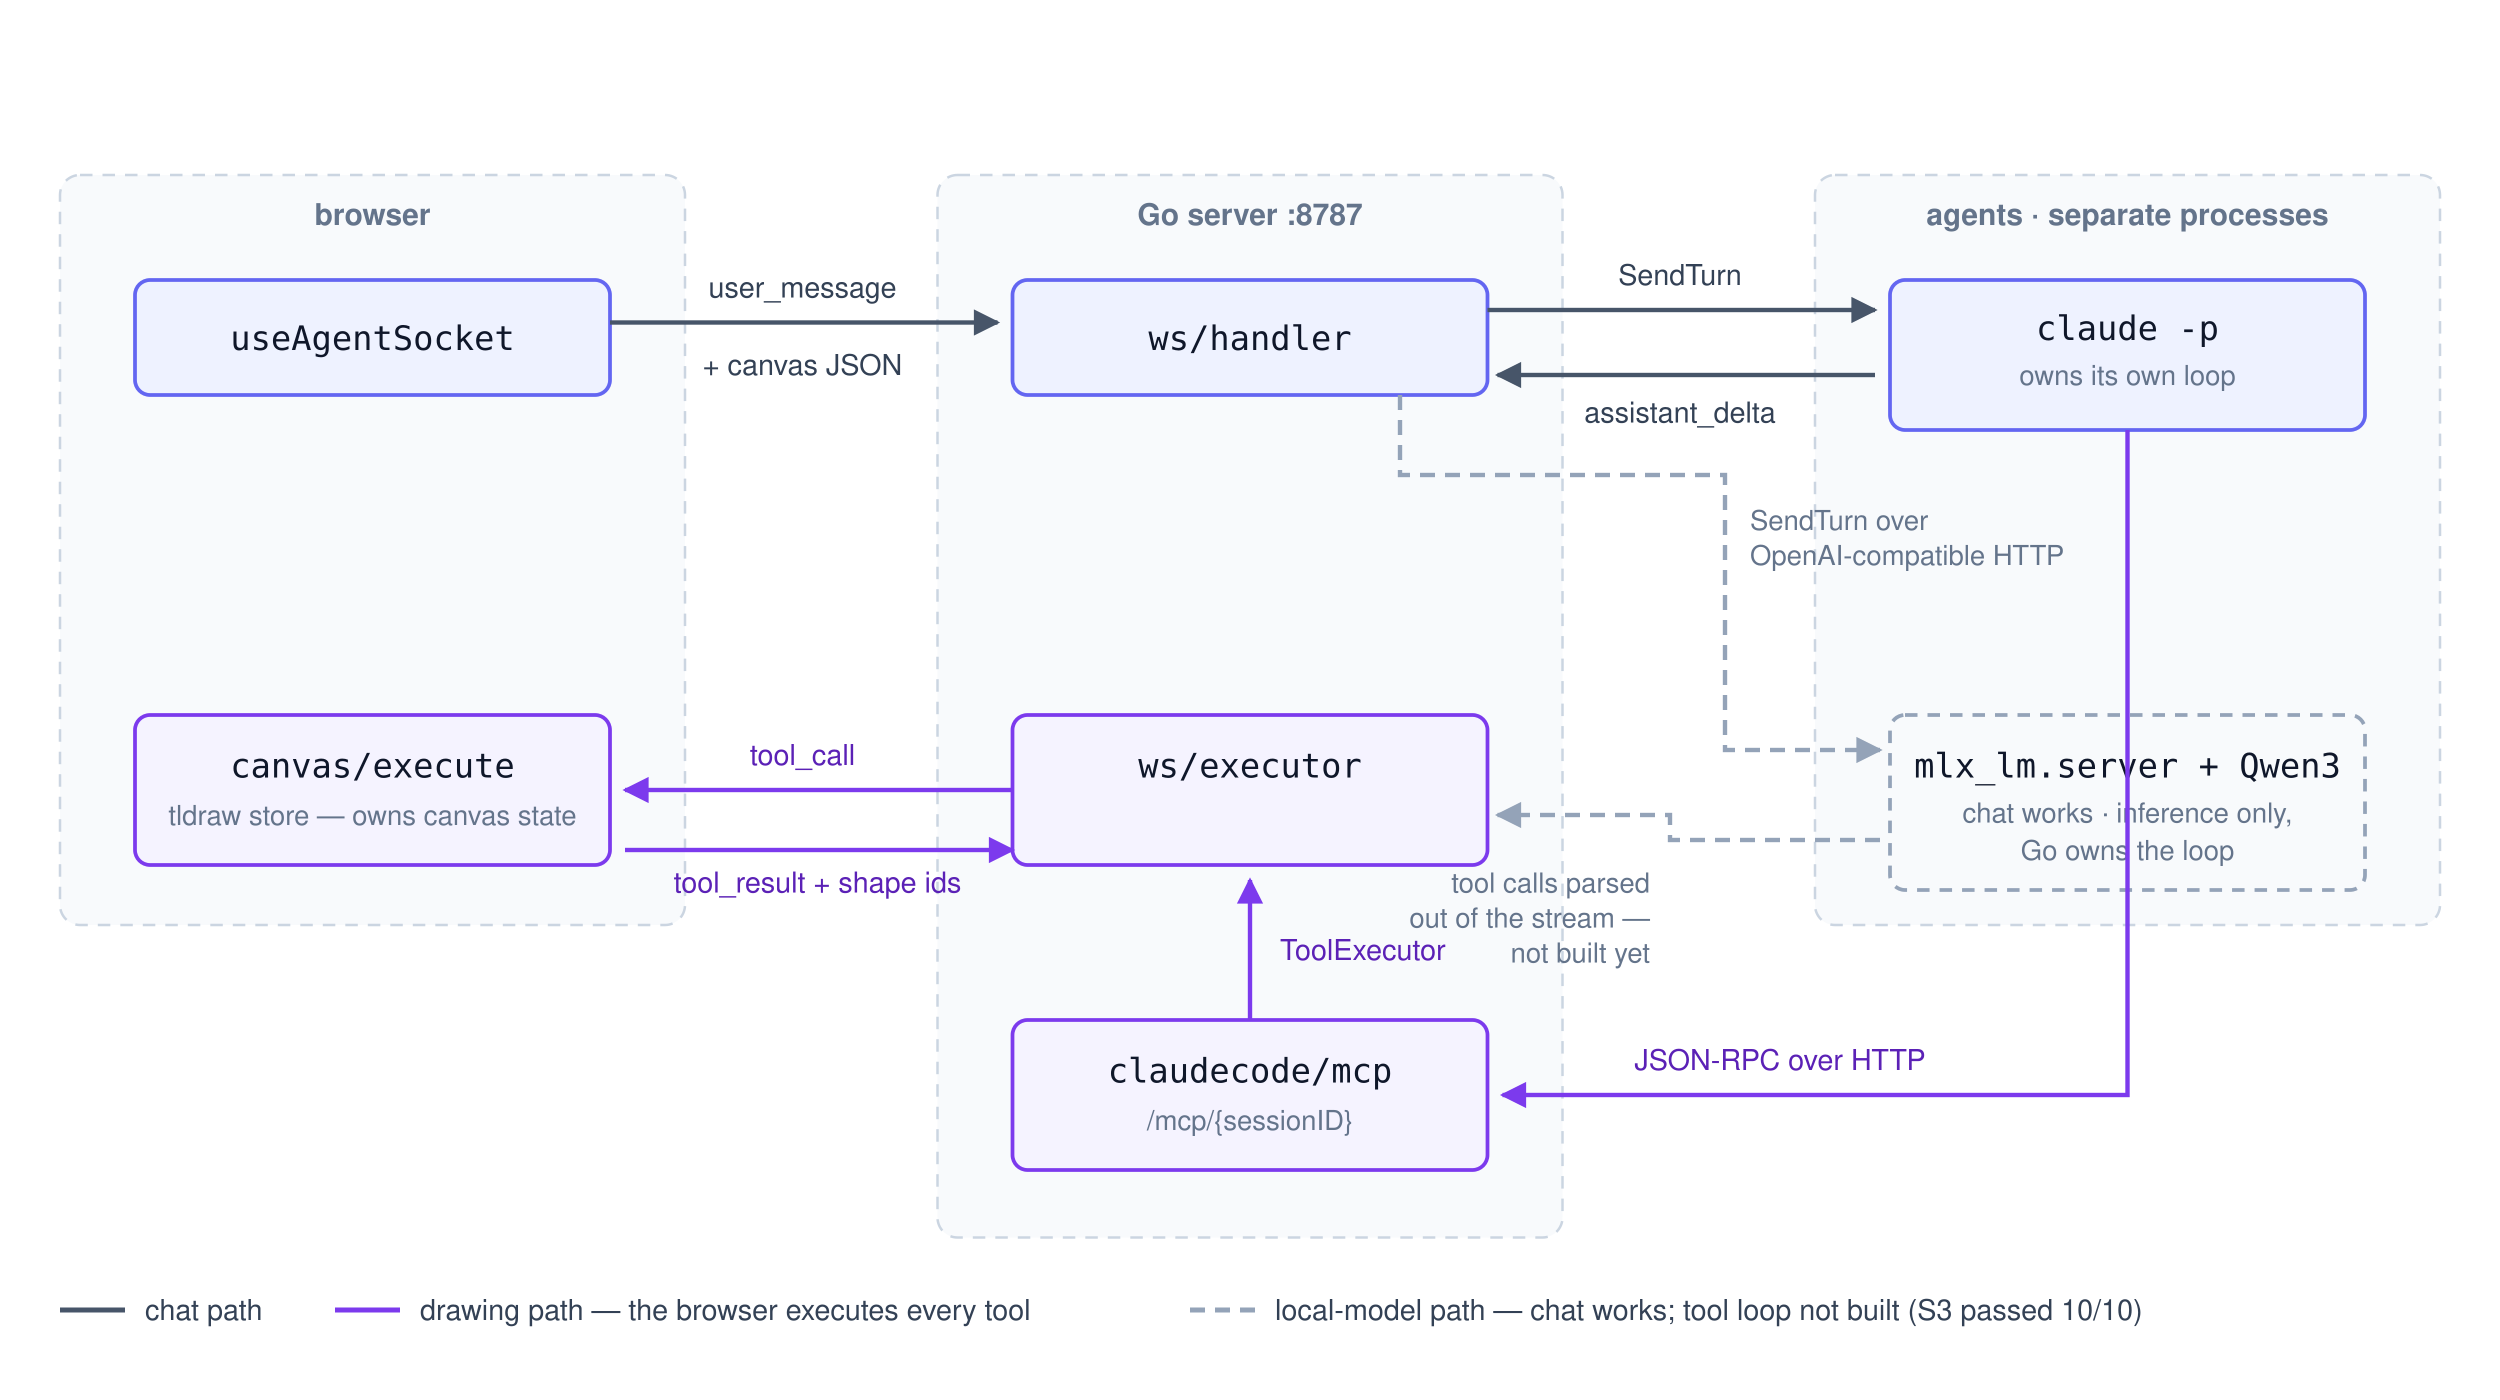
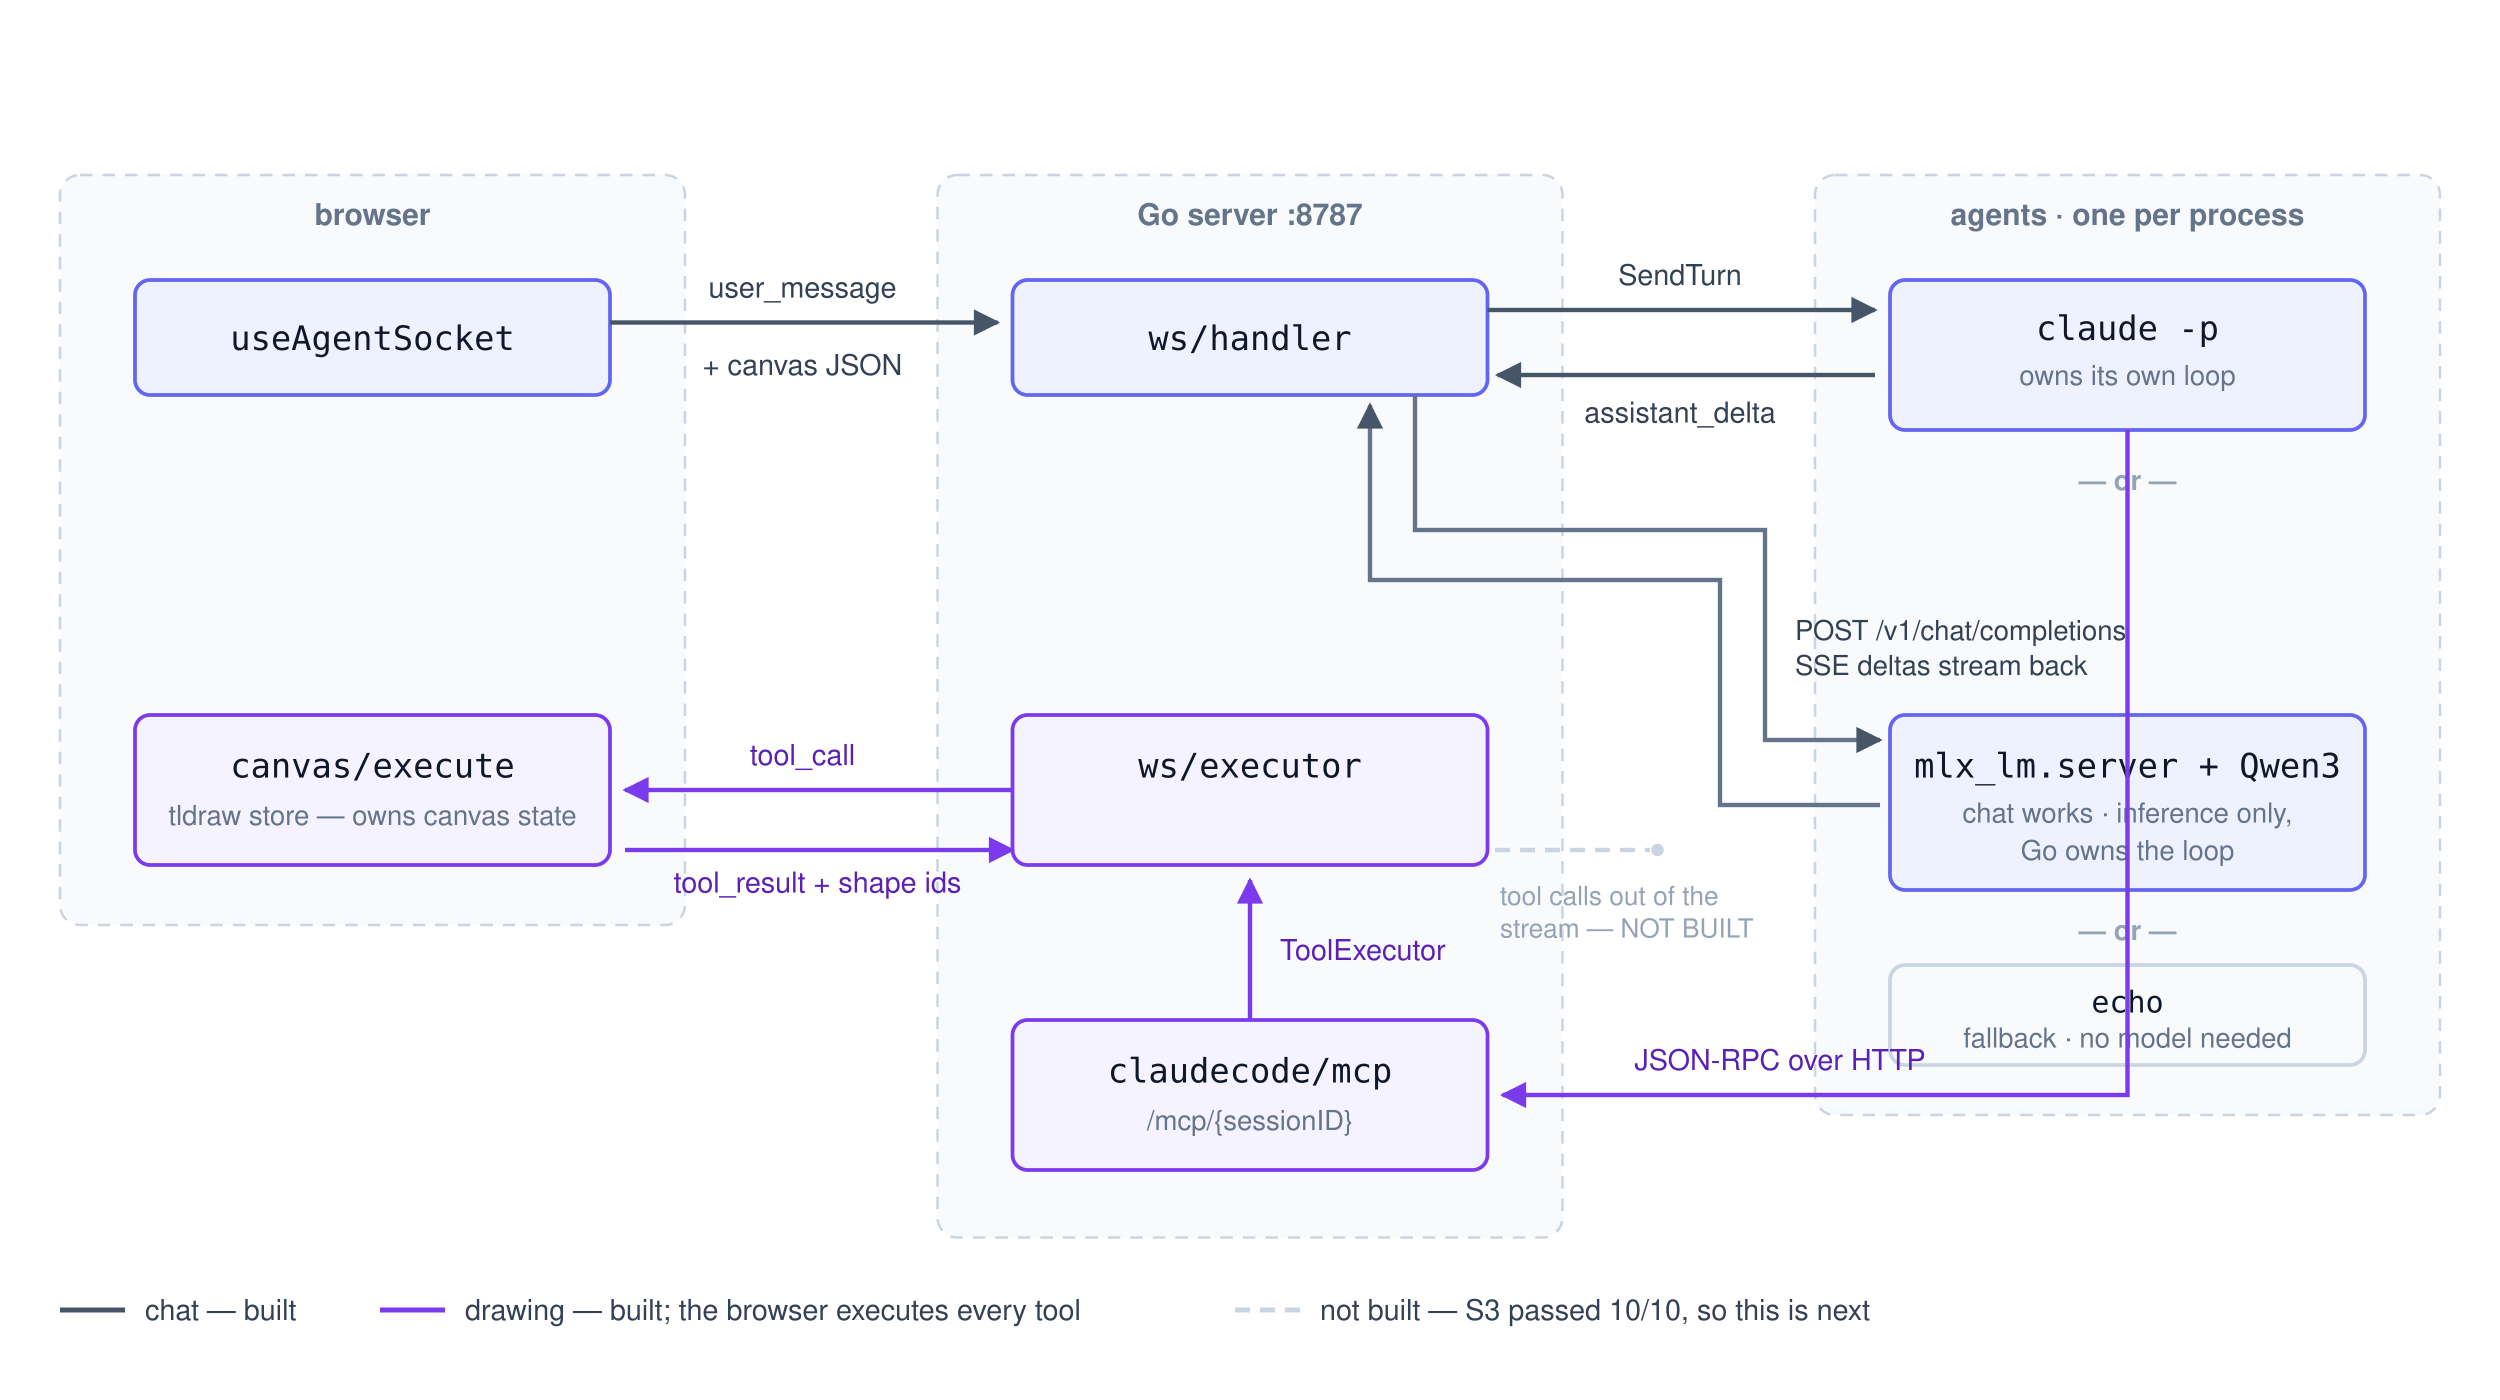
<svg xmlns="http://www.w3.org/2000/svg" width="1000" height="560" viewBox="0 0 1000 560" font-family="-apple-system, BlinkMacSystemFont, 'Segoe UI', Helvetica, Arial, sans-serif">
  <rect x="0" y="0" width="1000" height="560" fill="#ffffff" />
  <defs>
    <marker id="a-grey" viewBox="0 0 10 10" refX="9" refY="5" markerWidth="6" markerHeight="6" orient="auto-start-reverse">
      <path d="M0,0 L10,5 L0,10 z" fill="#475569" />
    </marker>
    <marker id="a-violet" viewBox="0 0 10 10" refX="9" refY="5" markerWidth="6" markerHeight="6" orient="auto-start-reverse">
      <path d="M0,0 L10,5 L0,10 z" fill="#7c3aed" />
    </marker>
    <marker id="a-dash" viewBox="0 0 10 10" refX="9" refY="5" markerWidth="6" markerHeight="6" orient="auto-start-reverse">
      <path d="M0,0 L10,5 L0,10 z" fill="#94a3b8" />
    </marker>
  </defs>
  <g stroke="#cbd5e1" stroke-dasharray="5 4" fill="#f8fafc">
    <rect x="24" y="70" width="250" height="300" rx="8" />
    <rect x="375" y="70" width="250" height="425" rx="8" />
-     <rect x="726" y="70" width="250" height="300" rx="8" />
+     <rect x="726" y="70" width="250" height="376" rx="8" />
  </g>
  <g font-size="12" font-weight="600" fill="#64748b" text-anchor="middle">
    <text x="149" y="90">browser</text>
    <text x="500" y="90">Go server :8787</text>
-     <text x="851" y="90">agents · separate processes</text>
+     <text x="851" y="90">agents · one per process</text>
  </g>
  <g stroke-width="1.5">
    <rect x="54" y="112" width="190" height="46" rx="6" fill="#eef2ff" stroke="#6366f1" />
    <rect x="54" y="286" width="190" height="60" rx="6" fill="#f5f3ff" stroke="#7c3aed" />
    <rect x="405" y="112" width="190" height="46" rx="6" fill="#eef2ff" stroke="#6366f1" />
    <rect x="405" y="286" width="190" height="60" rx="6" fill="#f5f3ff" stroke="#7c3aed" />
    <rect x="405" y="408" width="190" height="60" rx="6" fill="#f5f3ff" stroke="#7c3aed" />
    <rect x="756" y="112" width="190" height="60" rx="6" fill="#eef2ff" stroke="#6366f1" />
-     <rect x="756" y="286" width="190" height="70" rx="6" fill="#f8fafc" stroke="#94a3b8" stroke-dasharray="5 4" />
+     <rect x="756" y="286" width="190" height="70" rx="6" fill="#eef2ff" stroke="#6366f1" />
+     <rect x="756" y="386" width="190" height="40" rx="6" fill="#f8fafc" stroke="#cbd5e1" />
+   </g>
+   <g font-size="11" font-weight="600" fill="#94a3b8" text-anchor="middle">
+     <text x="851" y="196">— or —</text>
+     <text x="851" y="376">— or —</text>
  </g>
  <g font-size="13.5" fill="#0f172a" text-anchor="middle" font-family="ui-monospace, SFMono-Regular, Menlo, monospace">
    <text x="149" y="140">useAgentSocket</text>
    <text x="149" y="311">canvas/execute</text>
    <text x="500" y="140">ws/handler</text>
    <text x="500" y="311">ws/executor</text>
    <text x="500" y="433">claudecode/mcp</text>
    <text x="851" y="136">claude -p</text>
    <text x="851" y="311">mlx_lm.server + Qwen3</text>
+     <text x="851" y="405" font-size="12">echo</text>
  </g>
  <g font-size="11" fill="#64748b" text-anchor="middle">
    <text x="149" y="330">tldraw store — owns canvas state</text>
    <text x="500" y="452">/mcp/{sessionID}</text>
    <text x="851" y="154">owns its own loop</text>
    <text x="851" y="329">chat works · inference only,</text>
    <text x="851" y="344">Go owns the loop</text>
+     <text x="851" y="419">fallback · no model needed</text>
  </g>
  <g stroke="#475569" stroke-width="1.75" fill="none" marker-end="url(#a-grey)">
    <path d="M244,129 L399,129" />
    <path d="M595,124 L750,124" />
    <path d="M750,150 L599,150" />
  </g>
  <g font-size="11.5" fill="#334155" text-anchor="middle">
    <text x="321" y="119">user_message</text>
    <text x="321" y="150">+ canvas JSON</text>
    <text x="672" y="114">SendTurn</text>
    <text x="672" y="169">assistant_delta</text>
  </g>
  <g stroke="#7c3aed" stroke-width="1.75" fill="none" marker-end="url(#a-violet)">
    <path d="M851,172 L851,438 L601,438" />
    <path d="M500,408 L500,352" />
    <path d="M405,316 L250,316" />
  </g>
  <g font-size="11.5" fill="#5b21b6">
    <text x="712" y="428" text-anchor="middle">JSON-RPC over HTTP</text>
    <text x="512" y="384">ToolExecutor</text>
    <text x="321" y="306" text-anchor="middle">tool_call</text>
  </g>
  <g stroke="#7c3aed" stroke-width="1.75" fill="none" marker-end="url(#a-violet)">
    <path d="M250,340 L405,340" />
  </g>
  <g font-size="11.5" fill="#5b21b6" text-anchor="middle">
    <text x="327" y="357">tool_result + shape ids</text>
  </g>
-   <g stroke="#94a3b8" stroke-width="1.75" fill="none" stroke-dasharray="6 4" marker-end="url(#a-dash)">
-     <path d="M560,158 L560,190 L690,190 L690,300 L752,300" />
-     <path d="M752,336 L668,336 L668,326 L599,326" />
+   <g stroke="#64748b" stroke-width="1.75" fill="none" marker-end="url(#a-grey)">
+     <path d="M566,158 L566,212 L706,212 L706,296 L752,296" />
+     <path d="M752,322 L688,322 L688,232 L548,232 L548,162" />
  </g>
-   <g font-size="11" fill="#64748b">
-     <text x="700" y="212">SendTurn over</text>
-     <text x="700" y="226">OpenAI-compatible HTTP</text>
+   <g font-size="11" fill="#334155">
+     <text x="718" y="256">POST /v1/chat/completions</text>
+     <text x="718" y="270">SSE deltas stream back</text>
  </g>
-   <g font-size="11" fill="#64748b" text-anchor="end">
-     <text x="660" y="357">tool calls parsed</text>
-     <text x="660" y="371">out of the stream —</text>
-     <text x="660" y="385">not built yet</text>
+   <g stroke="#cbd5e1" stroke-width="1.75" fill="none" stroke-dasharray="6 4">
+     <path d="M598,340 L660,340" />
+   </g>
+   <circle cx="663" cy="340" r="2.5" fill="#cbd5e1" />
+   <g font-size="10.5" fill="#94a3b8">
+     <text x="600" y="362">tool calls out of the</text>
+     <text x="600" y="375">stream — NOT BUILT</text>
  </g>
  <g transform="translate(24,524)" font-size="11.5">
    <line x1="0" y1="0" x2="26" y2="0" stroke="#475569" stroke-width="2" />
-     <text x="34" y="4" fill="#334155">chat path</text>
-     <line x1="110" y1="0" x2="136" y2="0" stroke="#7c3aed" stroke-width="2" />
-     <text x="144" y="4" fill="#334155">drawing path — the browser executes every tool</text>
-     <line x1="452" y1="0" x2="478" y2="0" stroke="#94a3b8" stroke-width="2" stroke-dasharray="6 4" />
-     <text x="486" y="4" fill="#334155">local-model path — chat works; tool loop not built (S3 passed 10/10)</text>
+     <text x="34" y="4" fill="#334155">chat — built</text>
+     <line x1="128" y1="0" x2="154" y2="0" stroke="#7c3aed" stroke-width="2" />
+     <text x="162" y="4" fill="#334155">drawing — built; the browser executes every tool</text>
+     <line x1="470" y1="0" x2="496" y2="0" stroke="#cbd5e1" stroke-width="2" stroke-dasharray="6 4" />
+     <text x="504" y="4" fill="#334155">not built — S3 passed 10/10, so this is next</text>
  </g>
</svg>
